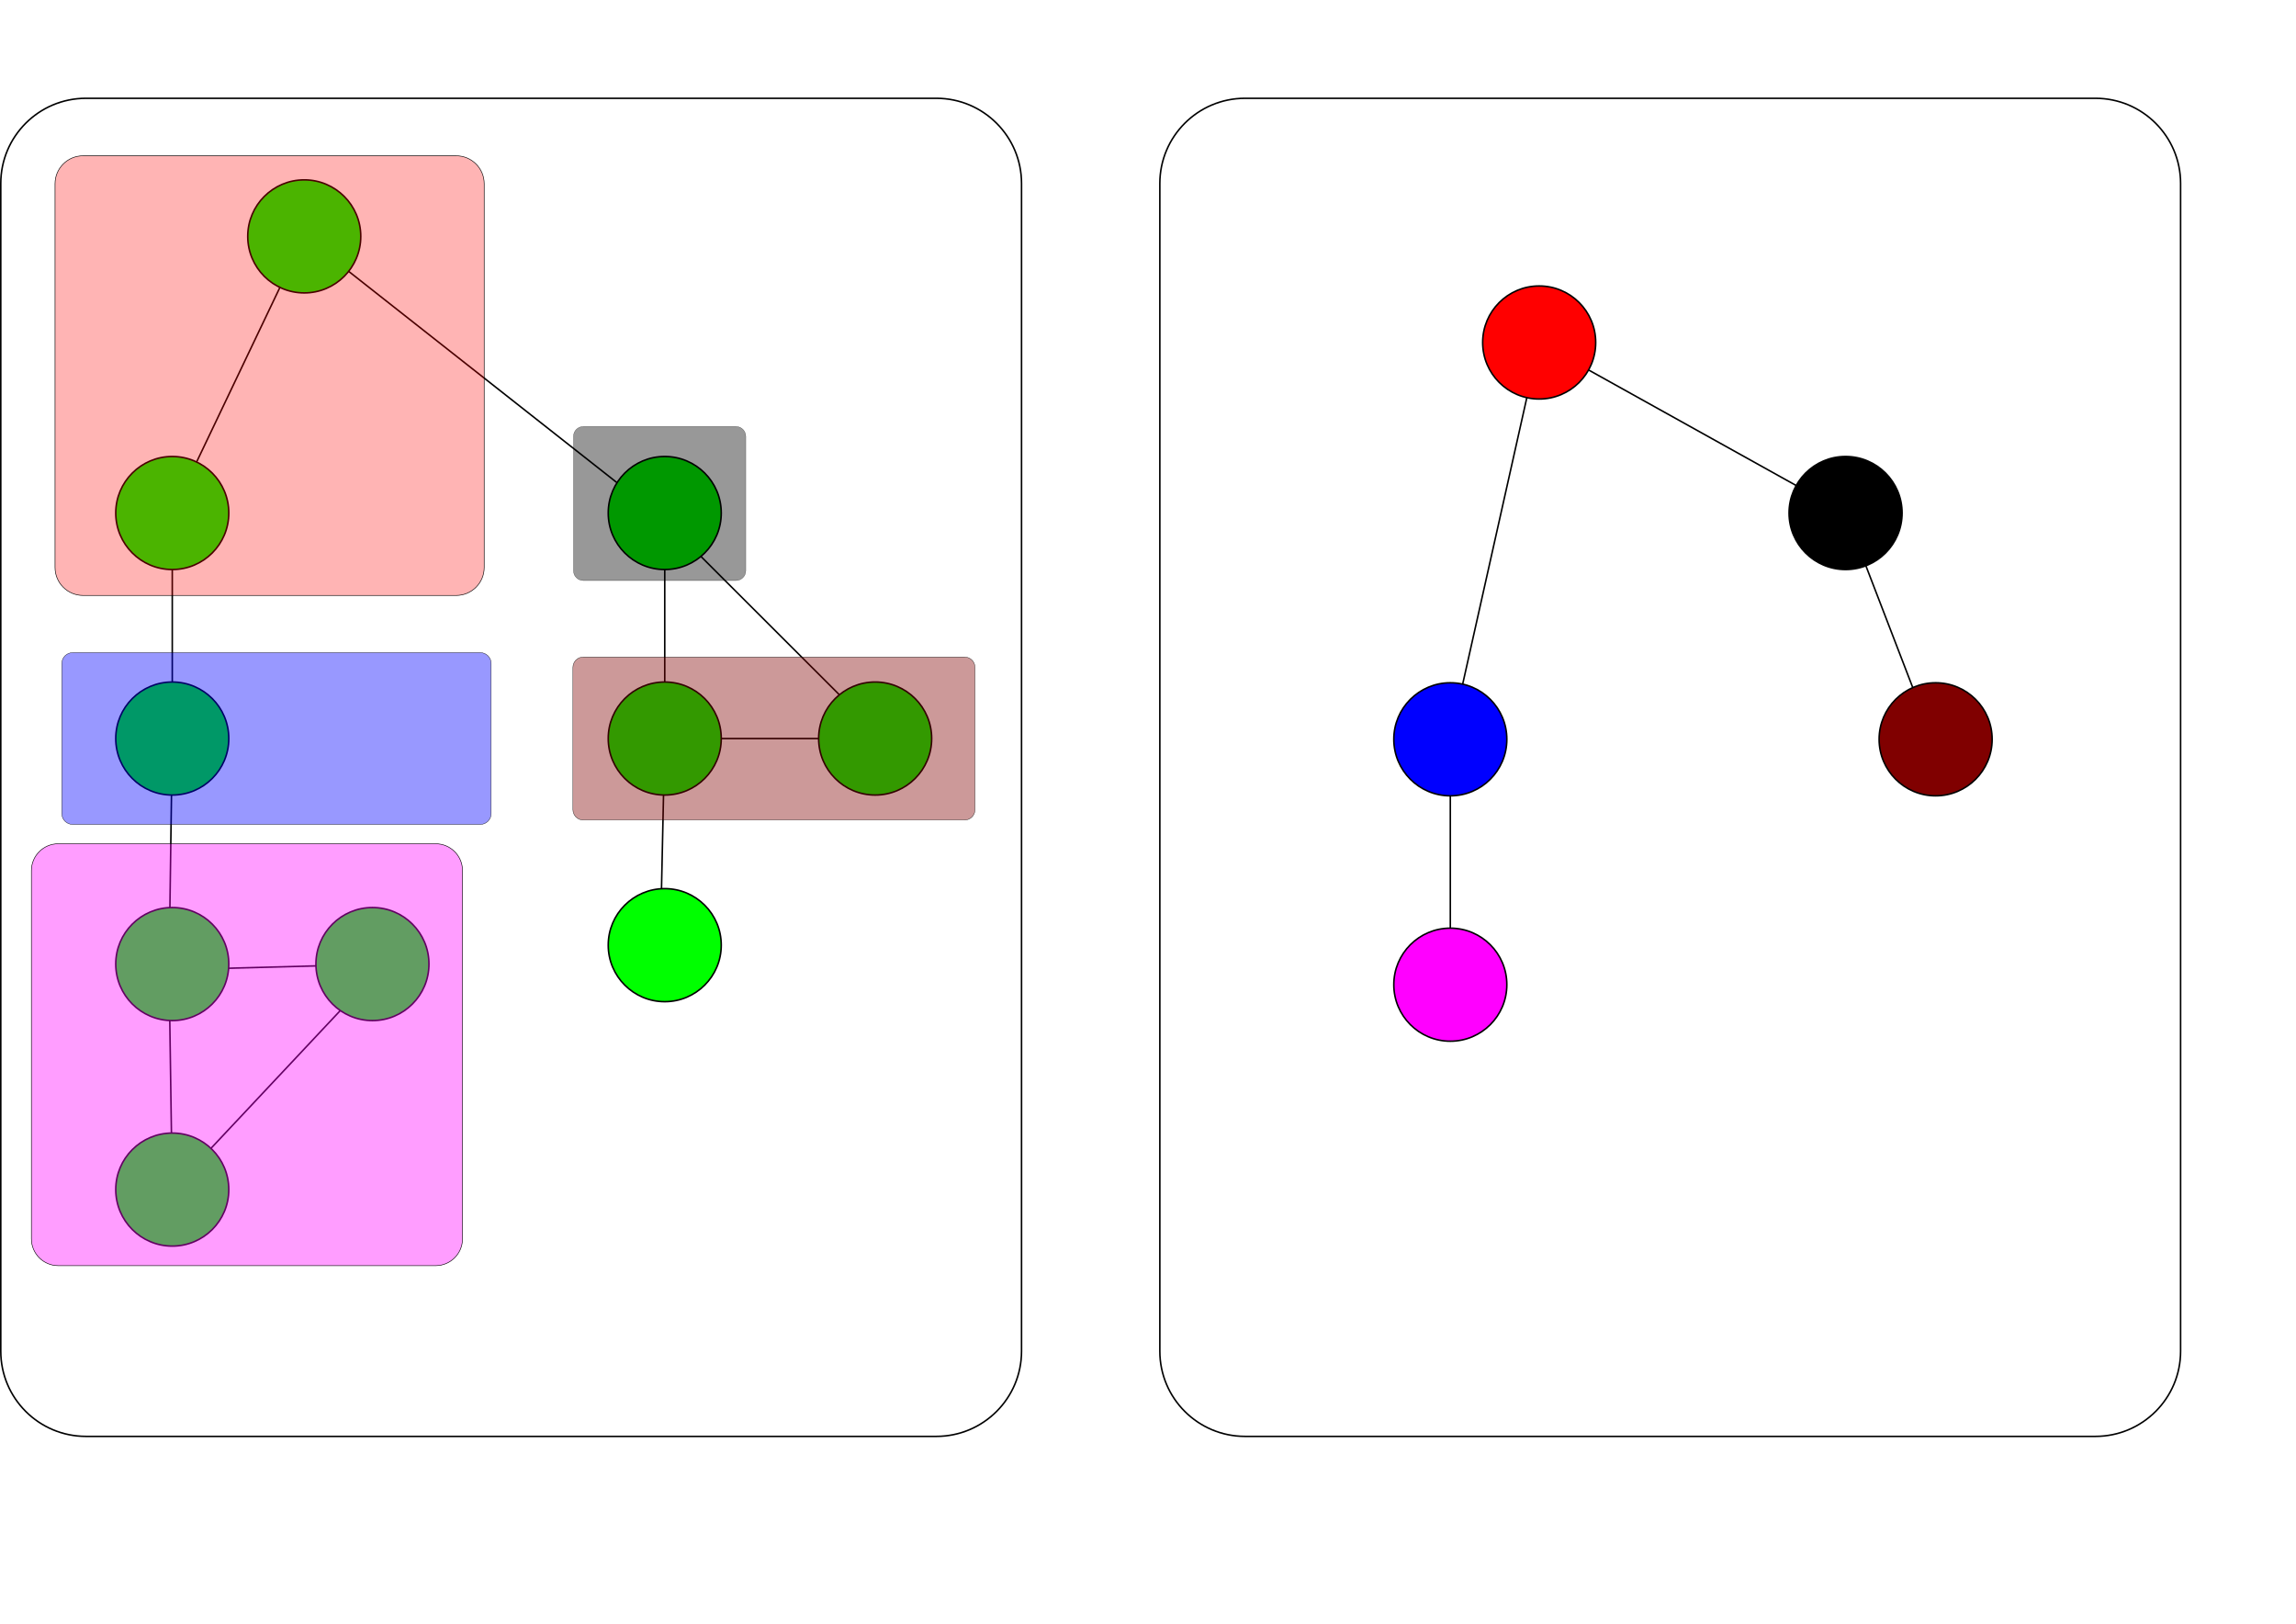
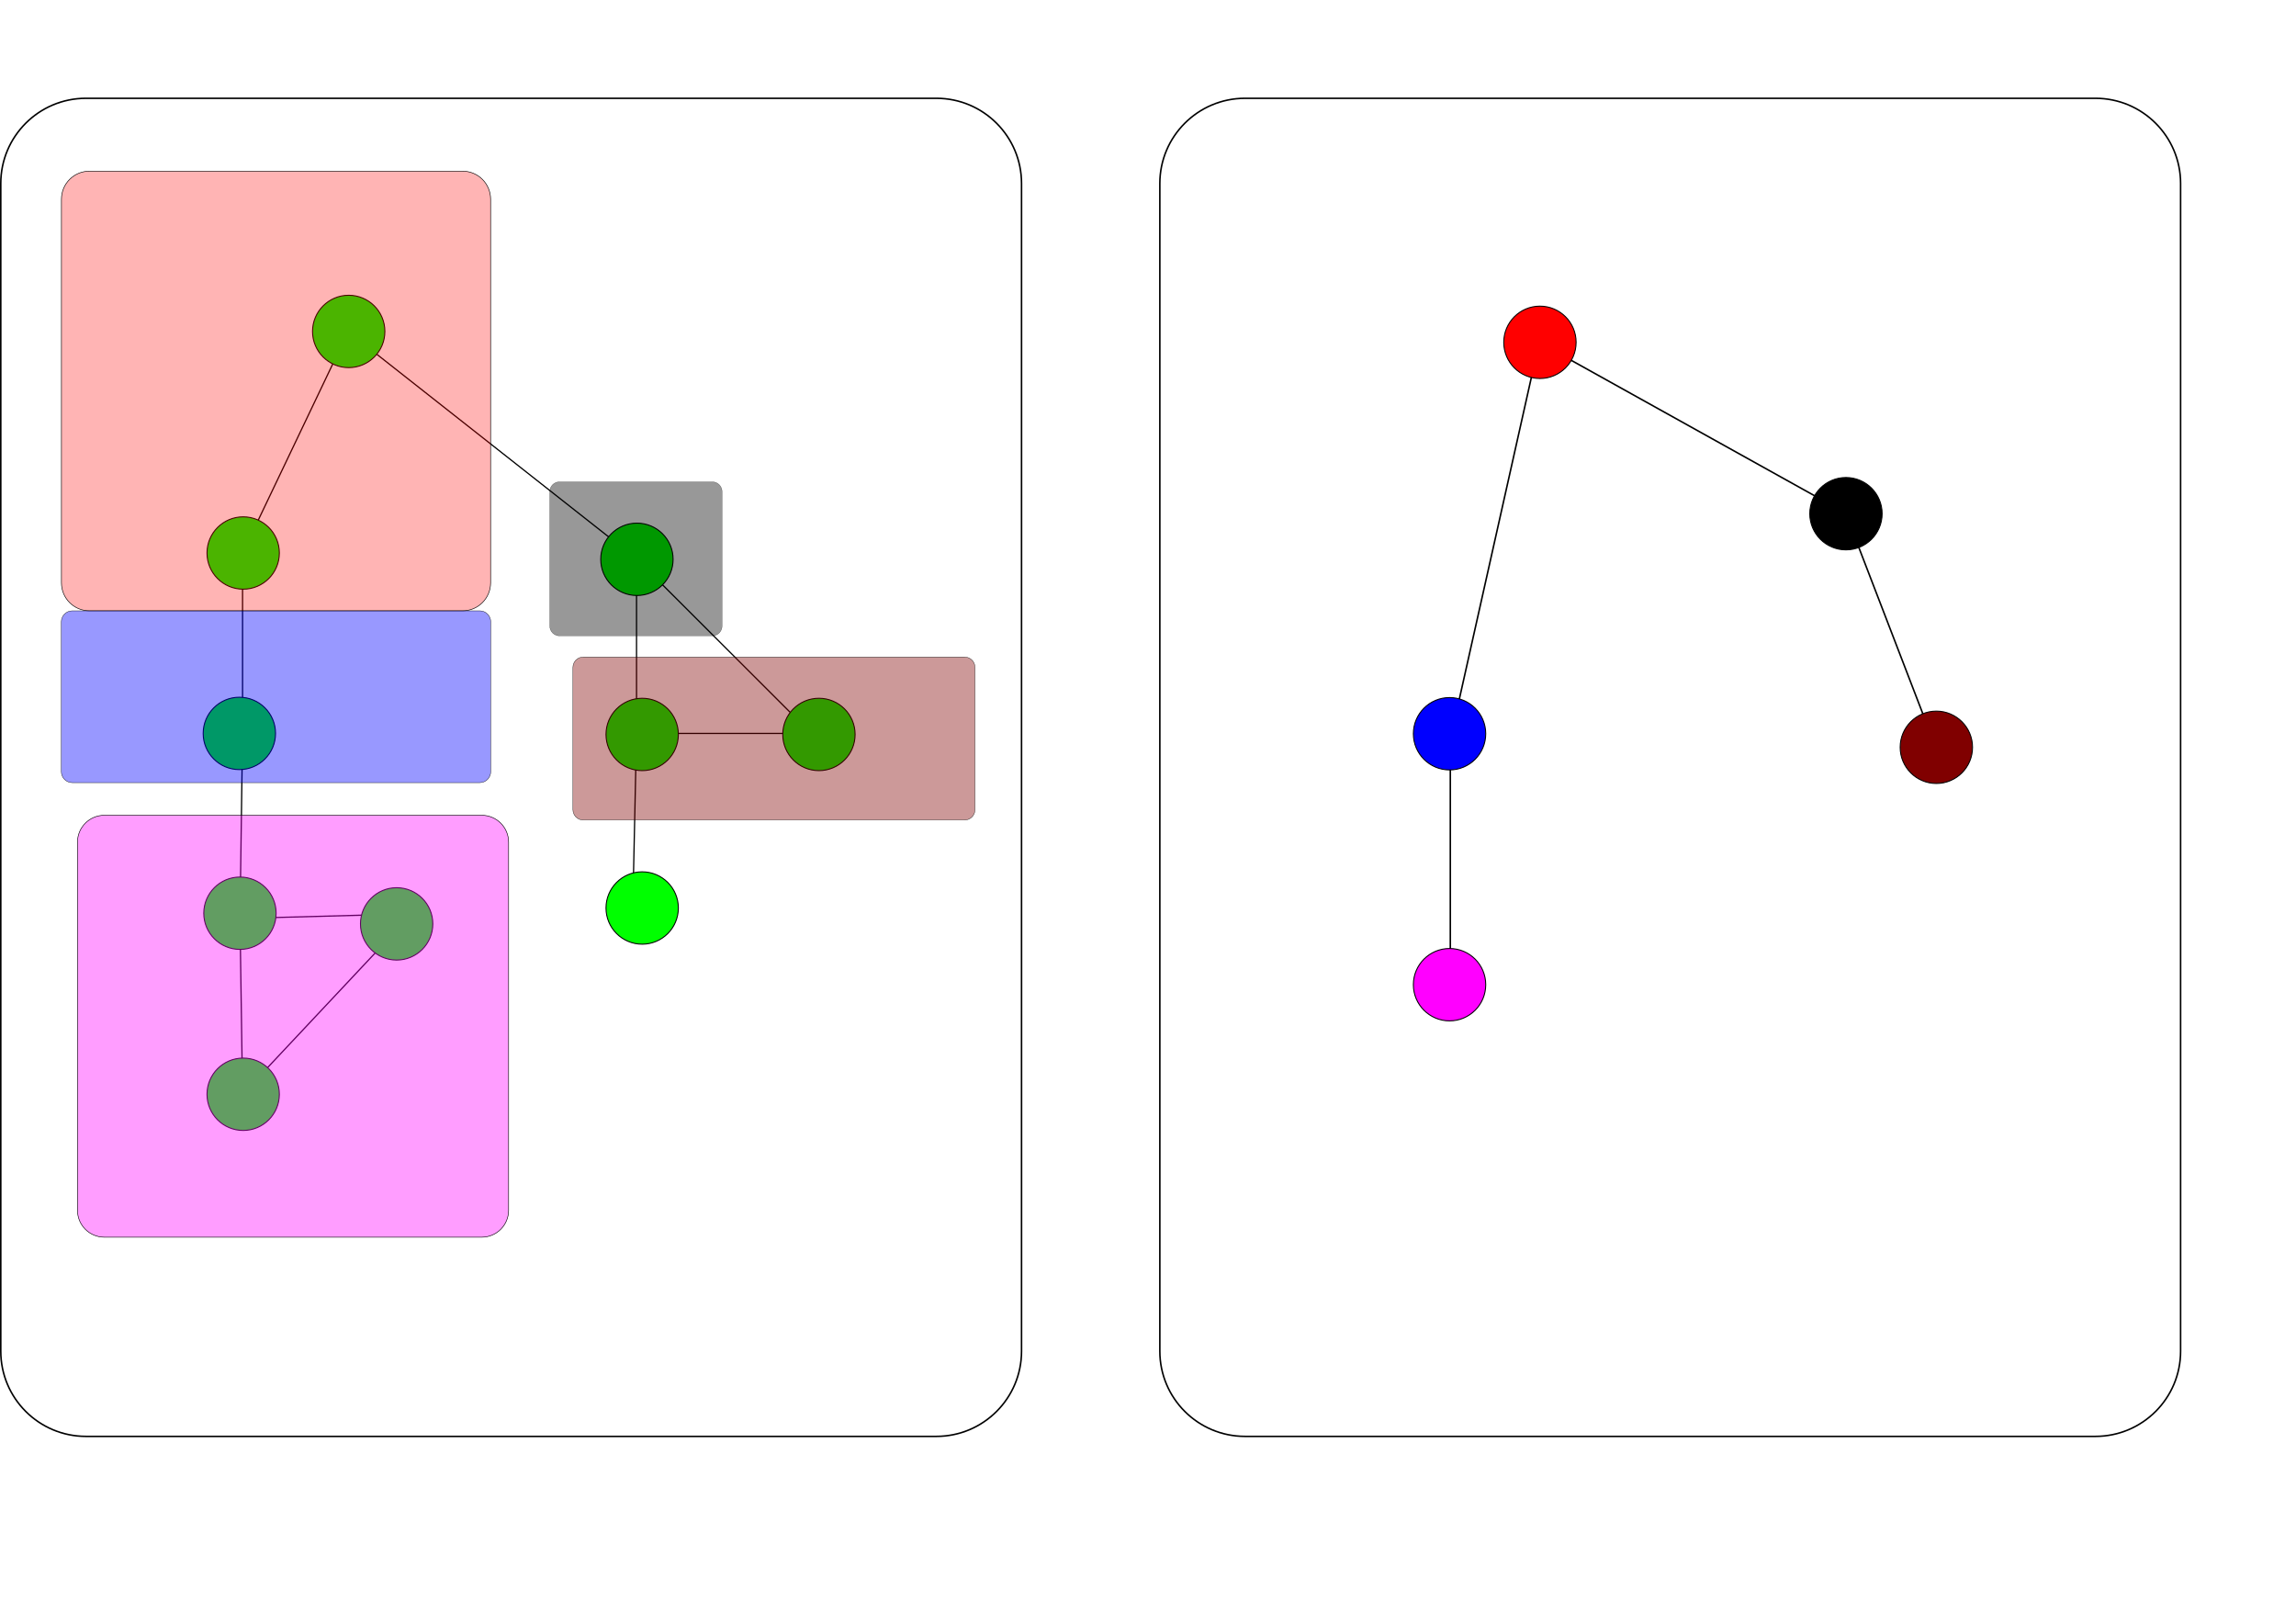
<svg xmlns="http://www.w3.org/2000/svg" width="297mm" height="210mm" viewBox="0 0 297 210" version="1.1" id="svg1">
  <defs id="defs1" />
-   <g id="layer1">
+   <g id="layer1" transform="matrix(0.8,0,0,0.8,13.54909,18.44262)">
    <g id="layer2">
      <path style="fill:none;fill-opacity:0.888;stroke:#000000;stroke-width:0.2;stroke-linecap:butt;stroke-linejoin:bevel" d="M 22.284,66.35 39.357,30.573" id="path2" />
      <path style="fill:none;fill-opacity:0.888;stroke:#000000;stroke-width:0.2;stroke-linecap:butt;stroke-linejoin:bevel" d="M 85.988,67.292 39.357,30.573" id="path3" />
      <path style="fill:none;fill-opacity:0.888;stroke:#000000;stroke-width:0.2;stroke-linecap:butt;stroke-linejoin:bevel" d="M 22.284,66.35 V 95.517" id="path4" />
      <path style="fill:none;fill-opacity:0.888;stroke:#000000;stroke-width:0.2;stroke-linecap:butt;stroke-linejoin:bevel" d="M 21.866,125.43 22.284,95.517" id="path5" />
      <path style="fill:none;fill-opacity:0.888;stroke:#000000;stroke-width:0.2;stroke-linecap:butt;stroke-linejoin:bevel" d="m 49.664,124.685 -27.798,0.745" id="path6" />
      <path style="fill:none;fill-opacity:0.888;stroke:#000000;stroke-width:0.2;stroke-linecap:butt;stroke-linejoin:bevel" d="M 22.284,153.853 21.866,125.43" id="path7" />
      <path style="fill:none;fill-opacity:0.888;stroke:#000000;stroke-width:0.2;stroke-linecap:butt;stroke-linejoin:bevel" d="M 85.428,121.532 85.988,95.517" id="path8" />
      <path style="fill:none;fill-opacity:0.888;stroke:#000000;stroke-width:0.2;stroke-linecap:butt;stroke-linejoin:bevel" d="M 49.664,124.685 22.284,153.853" id="path9" />
      <path style="fill:none;fill-opacity:0.888;stroke:#000000;stroke-width:0.2;stroke-linecap:butt;stroke-linejoin:bevel" d="M 85.988,95.517 V 67.292" id="path10" />
      <path style="fill:none;fill-opacity:0.888;stroke:#000000;stroke-width:0.2;stroke-linecap:butt;stroke-linejoin:bevel" d="M 85.988,67.292 114.243,95.517 H 85.988" id="path11" />
    </g>
-     <circle style="fill:#00ff00;fill-opacity:1;stroke:#000000;stroke-width:0.2" id="path2-4" cx="22.284" cy="66.35" r="7.311" />
-     <circle style="fill:#00ff00;fill-opacity:1;stroke:#000000;stroke-width:0.2" id="path2-4-7" cx="85.988" cy="66.35" r="7.311" />
-     <circle style="fill:#00ff00;fill-opacity:1;stroke:#000000;stroke-width:0.2" id="path2-4-7-7" cx="22.284" cy="95.517" r="7.311" />
-     <circle style="fill:#00ff00;fill-opacity:1;stroke:#000000;stroke-width:0.2" id="path2-4-7-4" cx="85.988" cy="95.517" r="7.311" />
-     <circle style="fill:#00ff00;fill-opacity:1;stroke:#000000;stroke-width:0.2" id="path2-4-7-5" cx="22.284" cy="124.685" r="7.311" />
-     <circle style="fill:#00ff00;fill-opacity:1;stroke:#000000;stroke-width:0.2" id="path2-4-7-9" cx="22.284" cy="153.853" r="7.311" />
-     <circle style="fill:#00ff00;fill-opacity:1;stroke:#000000;stroke-width:0.2" id="path2-4-7-2" cx="85.988" cy="122.24" r="7.311" />
-     <circle style="fill:#00ff00;fill-opacity:1;stroke:#000000;stroke-width:0.2" id="path2-4-7-1" cx="113.207" cy="95.517" r="7.311" />
-     <circle style="fill:#00ff00;fill-opacity:1;stroke:#000000;stroke-width:0.2" id="path2-4-7-8" cx="48.178" cy="124.685" r="7.311" />
-     <circle style="fill:#00ff00;fill-opacity:1;stroke:#000000;stroke-width:0.2" id="path2-07" cx="39.357" cy="30.573" r="7.311" />
+     <circle style="fill:#00ff00;fill-opacity:1;stroke:#000000;stroke-width:0.16" id="path2-4" cx="22.384" cy="66.35" r="5.849" />
+     <circle style="fill:#00ff00;fill-opacity:1;stroke:#000000;stroke-width:0.16" id="path2-4-7" cx="86.05" cy="67.37" r="5.849" />
+     <circle style="fill:#00ff00;fill-opacity:1;stroke:#000000;stroke-width:0.16" id="path2-4-7-7" cx="21.766" cy="95.516" r="5.849" />
+     <circle style="fill:#00ff00;fill-opacity:1;stroke:#000000;stroke-width:0.16" id="path2-4-7-4" cx="86.9" cy="95.683" r="5.849" />
+     <circle style="fill:#00ff00;fill-opacity:1;stroke:#000000;stroke-width:0.16" id="path2-4-7-5" cx="21.863" cy="124.585" r="5.849" />
+     <circle style="fill:#00ff00;fill-opacity:1;stroke:#000000;stroke-width:0.16" id="path2-4-7-9" cx="22.384" cy="153.854" r="5.849" />
+     <circle style="fill:#00ff00;fill-opacity:1;stroke:#000000;stroke-width:0.16" id="path2-4-7-2" cx="86.9" cy="123.742" r="5.849" />
+     <circle style="fill:#00ff00;fill-opacity:1;stroke:#000000;stroke-width:0.16" id="path2-4-7-1" cx="115.48" cy="95.683" r="5.849" />
+     <circle style="fill:#00ff00;fill-opacity:1;stroke:#000000;stroke-width:0.16" id="path2-4-7-8" cx="47.199" cy="126.309" r="5.849" />
+     <circle style="fill:#00ff00;fill-opacity:1;stroke:#000000;stroke-width:0.16" id="path2-07" cx="39.447" cy="30.53" r="5.849" />
  </g>
  <g id="layer3">
    <rect style="fill:none;fill-opacity:0.888;stroke:#000000;stroke-width:0.2;stroke-linecap:butt;stroke-linejoin:bevel" id="rect1" width="132.041" height="173.06" x="0.1" y="12.713" ry="11.018" />
    <rect style="fill:none;fill-opacity:0.888;stroke:#000000;stroke-width:0.2;stroke-linecap:butt;stroke-linejoin:bevel" id="rect1-7" width="132.041" height="173.06" x="150.031" y="12.713" ry="11.018" />
    <rect style="fill:#800000;fill-opacity:0.399;stroke:#000000;stroke-width:0.044;stroke-linecap:butt;stroke-linejoin:bevel" id="rect1-5" width="52.01" height="21.085" x="74.111" y="84.975" ry="1.342" />
-     <rect style="fill:#ff0000;fill-opacity:0.296;stroke:#000000;stroke-width:0.074;stroke-linecap:butt;stroke-linejoin:bevel;stroke-opacity:1" id="rect1-5-6" width="55.516" height="56.862" x="7.119" y="20.149" ry="3.62" />
-     <rect style="fill:#0000ff;fill-opacity:0.403;stroke:#000000;stroke-width:0.046;stroke-linecap:butt;stroke-linejoin:bevel" id="rect1-5-6-2" width="55.544" height="22.224" x="7.993" y="84.405" ry="1.415" />
-     <rect style="fill:#000000;fill-opacity:0.403;stroke:#000000;stroke-width:0.028;stroke-linecap:butt;stroke-linejoin:bevel" id="rect1-5-6-22" width="22.284" height="19.919" x="74.186" y="55.163" ry="1.268" />
-     <rect style="fill:#ff00ff;fill-opacity:0.386;stroke:#000000;stroke-width:0.073;stroke-linecap:butt;stroke-linejoin:bevel" id="rect1-5-6-4" width="55.767" height="54.568" x="4.062" y="109.126" ry="3.474" />
+     <rect style="fill:#ff0000;fill-opacity:0.296;stroke:#000000;stroke-width:0.074;stroke-linecap:butt;stroke-linejoin:bevel;stroke-opacity:1" id="rect1-5-6" width="55.516" height="56.862" x="7.947" y="22.138" ry="3.62" />
+     <rect style="fill:#0000ff;fill-opacity:0.403;stroke:#000000;stroke-width:0.046;stroke-linecap:butt;stroke-linejoin:bevel" id="rect1-5-6-2" width="55.544" height="22.224" x="7.933" y="79" ry="1.415" />
+     <rect style="fill:#000000;fill-opacity:0.403;stroke:#000000;stroke-width:0.028;stroke-linecap:butt;stroke-linejoin:bevel" id="rect1-5-6-22" width="22.284" height="19.919" x="71.118" y="62.317" ry="1.268" />
+     <rect style="fill:#ff00ff;fill-opacity:0.386;stroke:#000000;stroke-width:0.073;stroke-linecap:butt;stroke-linejoin:bevel" id="rect1-5-6-4" width="55.767" height="54.568" x="10.023" y="105.443" ry="3.474" />
  </g>
  <g id="layer5">
    <path style="fill:none;fill-opacity:0.399;stroke:#000000;stroke-width:0.2;stroke-linecap:butt;stroke-linejoin:bevel;stroke-opacity:1" d="M 187.607,127.354 V 95.617 l 11.495,-51.322" id="path12" />
    <path style="fill:none;fill-opacity:0.399;stroke:#000000;stroke-width:0.2;stroke-linecap:butt;stroke-linejoin:bevel;stroke-opacity:1" d="M 238.735,66.35 199.102,44.296" id="path13" />
    <path style="fill:none;fill-opacity:0.399;stroke:#000000;stroke-width:0.2;stroke-linecap:butt;stroke-linejoin:bevel;stroke-opacity:1" d="M 250.384,96.615 238.735,66.35" id="path14" />
  </g>
-   <g id="layer4">
-     <circle style="fill:#ff0000;fill-opacity:1;stroke:#000000;stroke-width:0.2" id="path2-07-6" cx="199.102" cy="44.296" r="7.311" />
-     <circle style="fill:#ff00ff;fill-opacity:1;stroke:#000000;stroke-width:0.2" id="path2-4-7-8-1" cx="187.607" cy="127.354" r="7.311" />
-     <circle style="fill:#800000;fill-opacity:1;stroke:#000000;stroke-width:0.2" id="path2-4-7-4-9" cx="250.384" cy="95.617" r="7.311" />
-     <circle style="fill:#000000;fill-opacity:1;stroke:#000000;stroke-width:0.2" id="path2-4-7-99" cx="238.735" cy="66.35" r="7.311" />
-     <circle style="fill:#0000ff;fill-opacity:1;stroke:#000000;stroke-width:0.2" id="path2-4-7-7-5" cx="187.607" cy="95.617" r="7.311" />
+   <g id="layer4" transform="matrix(0.8,0,0,0.8,43.79909,17.16499)">
+     <circle style="fill:#ff0000;fill-opacity:1;stroke:#000000;stroke-width:0.16" id="path2-07-6" cx="194.25" cy="33.886" r="5.849" />
+     <circle style="fill:#ff00ff;fill-opacity:1;stroke:#000000;stroke-width:0.16" id="path2-4-7-8-1" cx="179.635" cy="137.736" r="5.849" />
+     <circle style="fill:#800000;fill-opacity:1;stroke:#000000;stroke-width:0.16" id="path2-4-7-4-9" cx="258.348" cy="99.358" r="5.849" />
+     <circle style="fill:#000000;fill-opacity:1;stroke:#000000;stroke-width:0.16" id="path2-4-7-99" cx="243.731" cy="61.59" r="5.849" />
+     <circle style="fill:#0000ff;fill-opacity:1;stroke:#000000;stroke-width:0.16" id="path2-4-7-7-5" cx="179.635" cy="97.166" r="5.849" />
  </g>
</svg>
